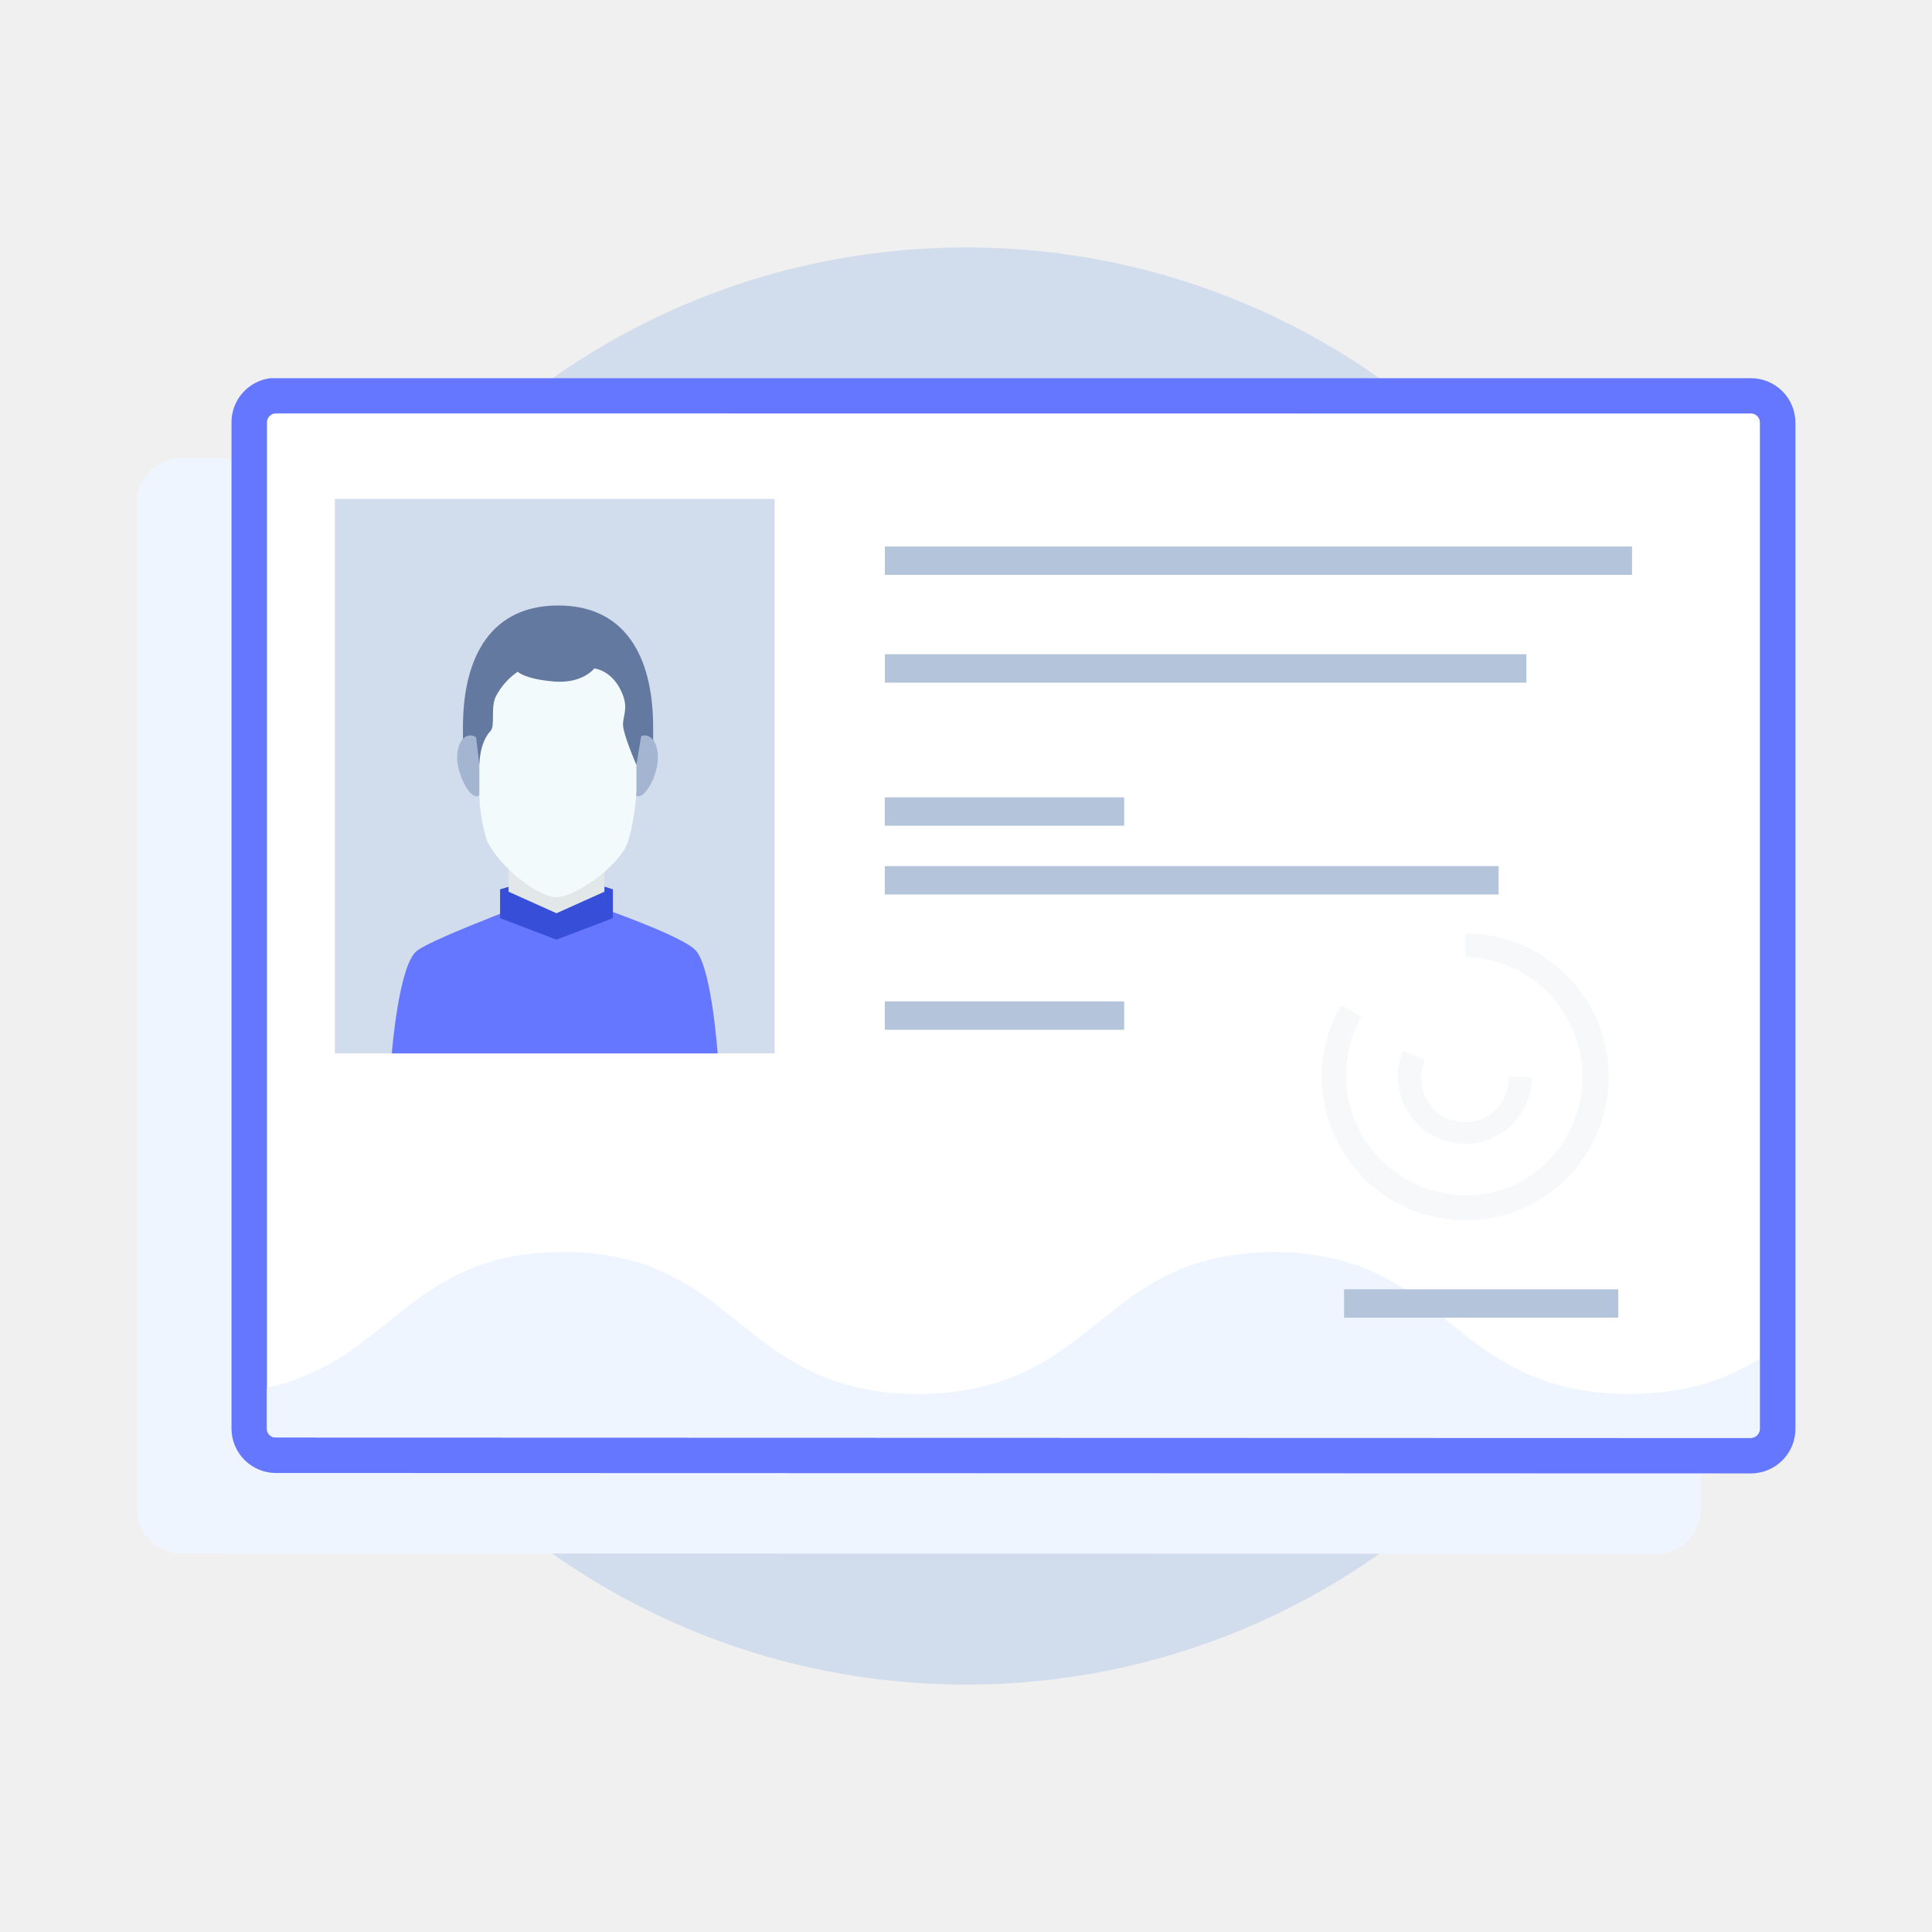
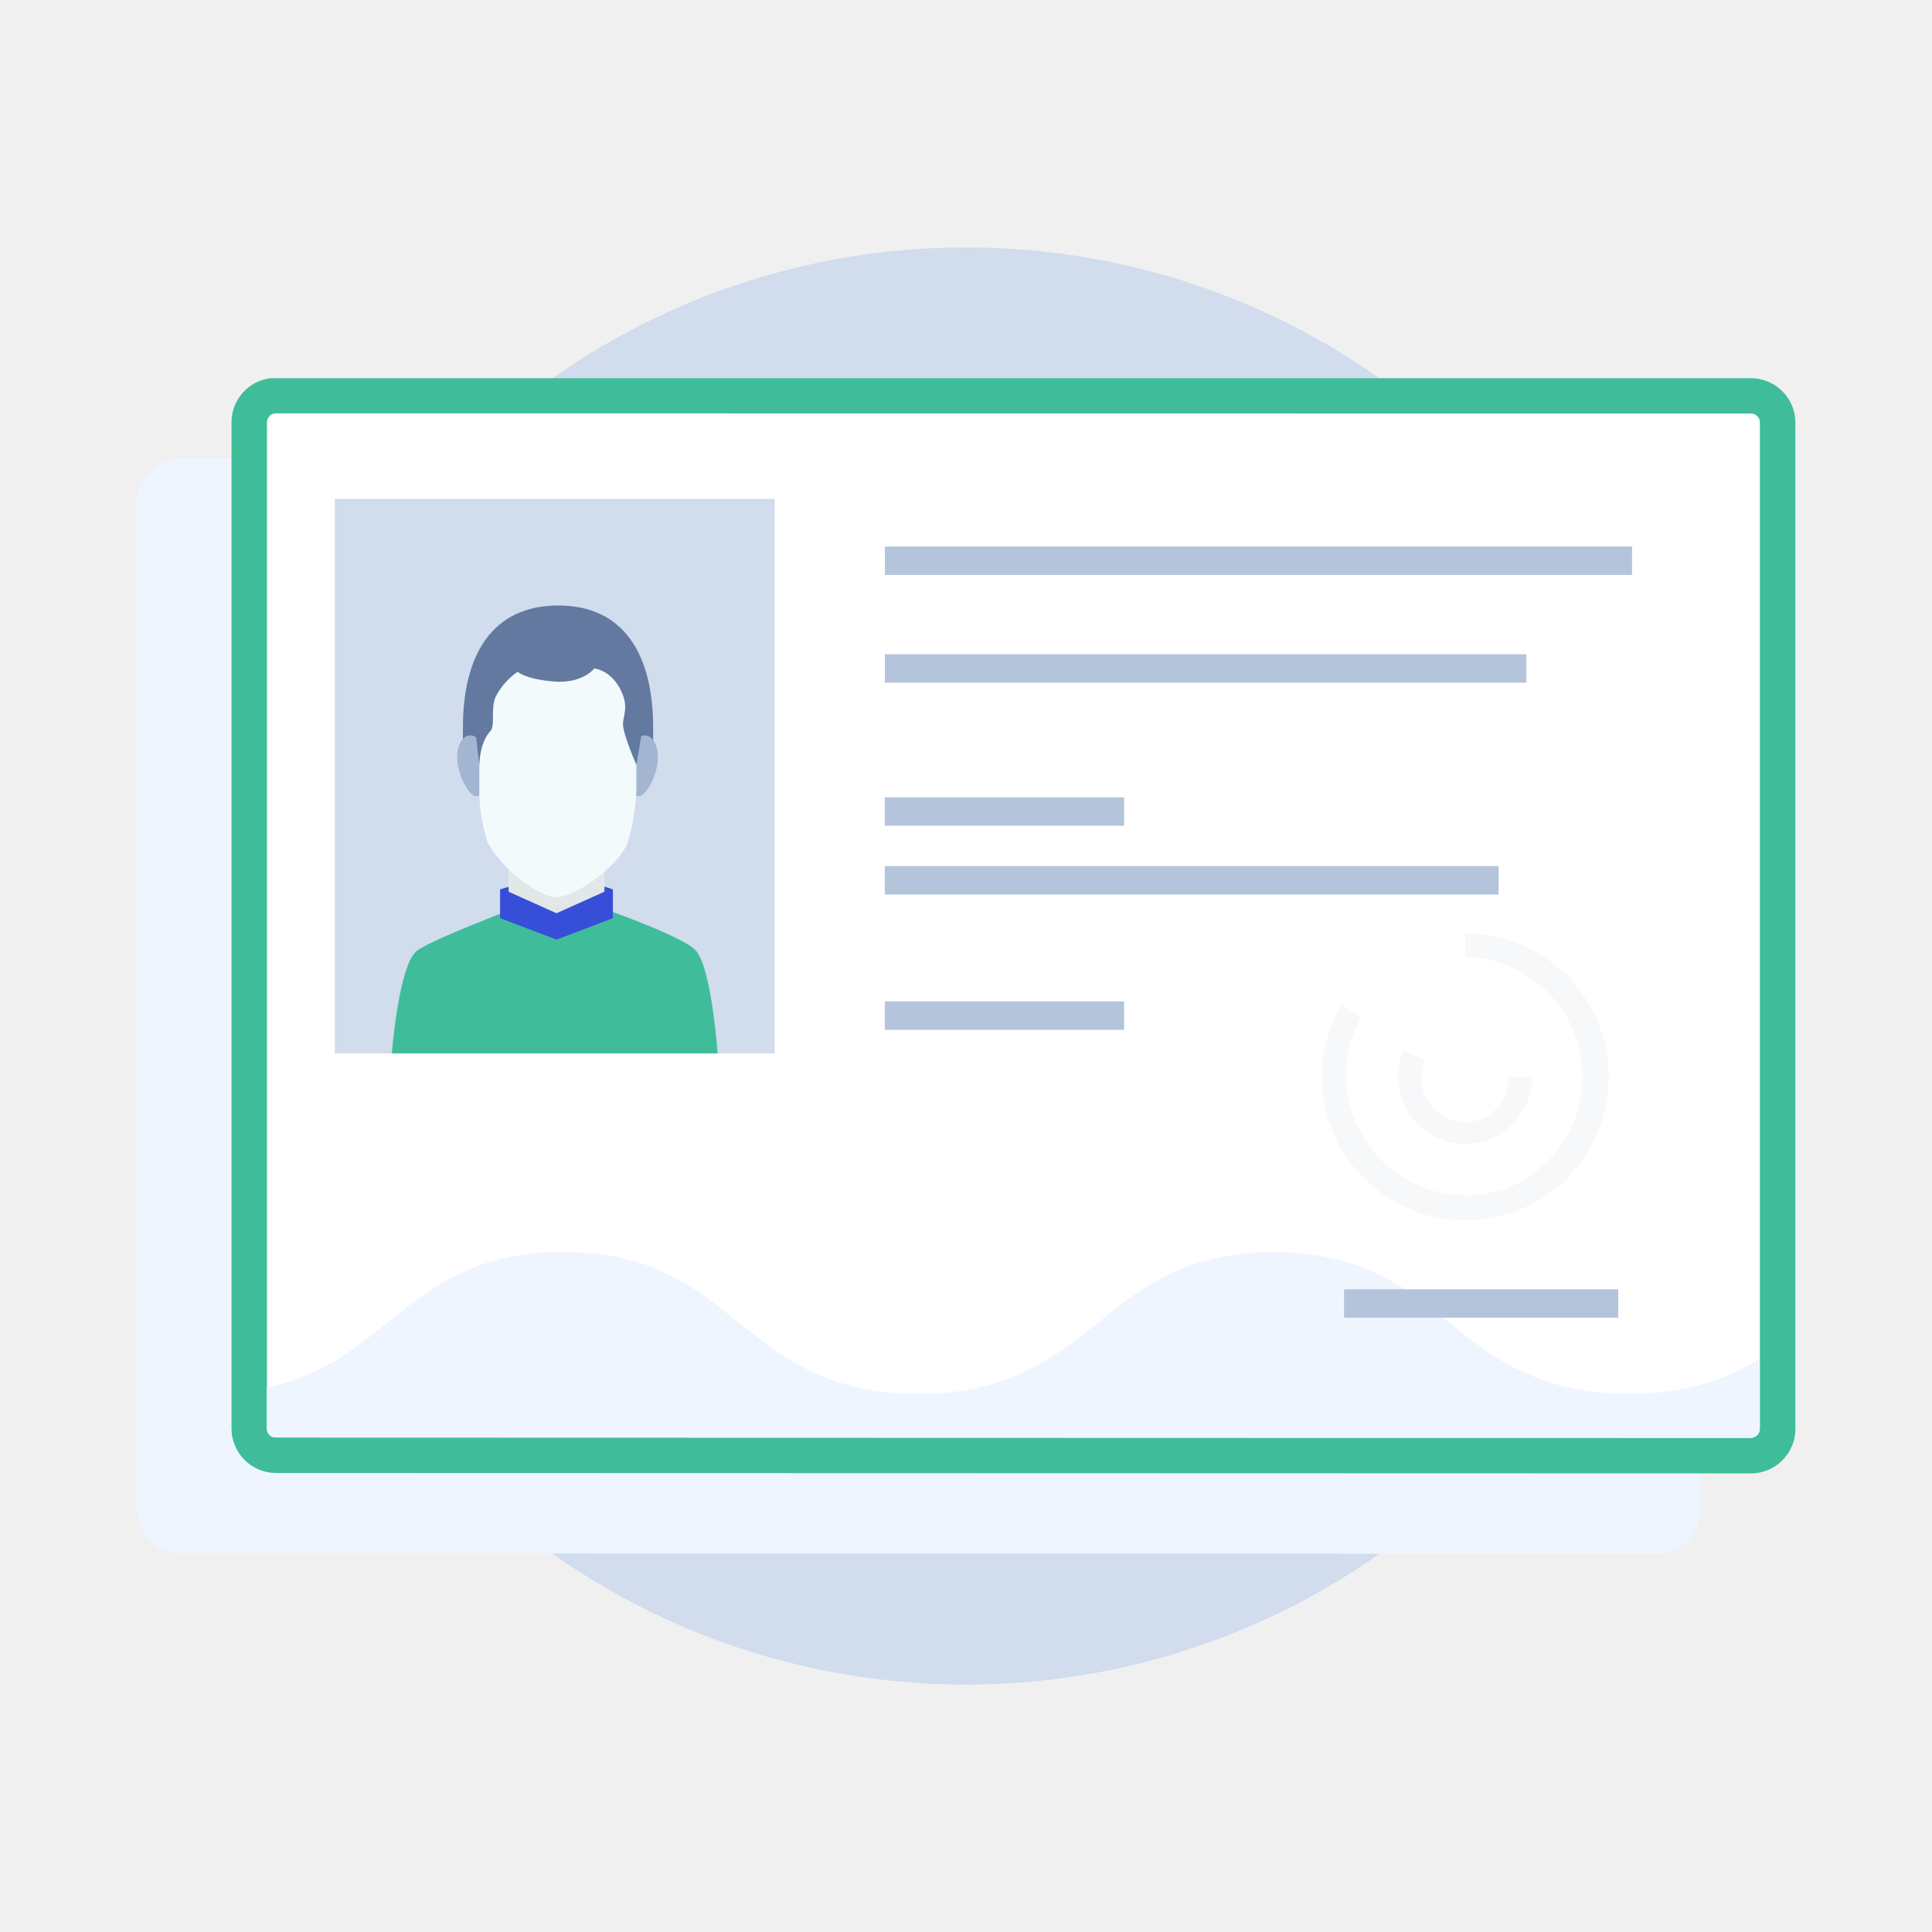
<svg xmlns="http://www.w3.org/2000/svg" id="id-front" data-name="ID Front" viewBox="0 0 285 285">
  <defs>
-     <style>.cls-frnt1{fill:#d1dced;}.cls-frnt2{fill:#eff5ff;}.cls-frnt3{fill:#6576ff;}.cls-frnt4{fill:#fff;}.cls-frnt5{opacity:0.1;}.cls-frnt6{fill:#a3b5d1;}.cls-frnt7{fill:#b4c4db;}.cls-frnt8{fill:#364ed8;}.cls-frnt9{fill:#e2e7e8;}.cls-frnt10{fill:#6479a0;}.cls-frnt11{fill:#f2fafc;}</style>
+     <style>.cls-frnt1{fill:#d1dced;}.cls-frnt2{fill:#eff5ff;}.cls-frnt3{fill:#3fbd9a;}.cls-frnt4{fill:#fff;}.cls-frnt5{opacity:0.1;}.cls-frnt6{fill:#a3b5d1;}.cls-frnt7{fill:#b4c4db;}.cls-frnt8{fill:#364ed8;}.cls-frnt9{fill:#e2e7e8;}.cls-frnt10{fill:#6479a0;}.cls-frnt11{fill:#f2fafc;}</style>
  </defs>
  <circle class="cls-frnt1" cx="142.5" cy="142.5" r="106" />
  <path class="cls-frnt2" d="M26.76,67.6a6.57,6.57,0,0,0-6.57,6.57l0,148.41a6.56,6.56,0,0,0,6.57,6.57l217.56.06a6.55,6.55,0,0,0,6.57-6.57l0-148.41a6.56,6.56,0,0,0-6.57-6.58Z" />
  <path class="cls-frnt3" d="M258.28,55.79H39.89a6.55,6.55,0,0,0-5.74,6.51l0,148.42a6.56,6.56,0,0,0,6.57,6.57l217.56.06a6.57,6.57,0,0,0,6.57-6.57l0-148.42a6.56,6.56,0,0,0-6.57-6.57Z" />
  <path class="cls-frnt4" d="M259.61,62.36l0,148.42a1.35,1.35,0,0,1-1.34,1.33l-217.56-.06a1.3,1.3,0,0,1-1.33-1.33l0-148.41a1.25,1.25,0,0,1,.32-.86,1.3,1.3,0,0,1,1-.47L258.28,61a1.33,1.33,0,0,1,1.06.52A1.32,1.32,0,0,1,259.61,62.36Z" />
  <g class="cls-frnt5">
    <path class="cls-frnt6" d="M216.15,180v-3.45a17.71,17.71,0,0,0,0-35.41v-3.46a21.16,21.16,0,0,1,0,42.32Z" />
    <path class="cls-frnt6" d="M216.15,168.74A9.9,9.9,0,0,1,207,155l3.19,1.35a6.28,6.28,0,0,0-.51,2.5,6.44,6.44,0,1,0,12.87,0H226A9.91,9.91,0,0,1,216.15,168.74Z" />
    <path class="cls-frnt6" d="M216.11,180a21.16,21.16,0,0,1-18.29-31.74l3,1.73a17.71,17.71,0,0,0,30.67,17.71l3,1.72A21.17,21.17,0,0,1,216.11,180Z" />
  </g>
  <path class="cls-frnt2" d="M259.58,200.42v10.36a1.35,1.35,0,0,1-1.34,1.33l-217.56-.06a1.3,1.3,0,0,1-1.33-1.33v-6l.43-.1a35.31,35.31,0,0,0,13.33-6.39c.58-.42,1.14-.85,1.7-1.28.83-.64,1.65-1.29,2.45-1.94s1.6-1.28,2.4-1.9a39.81,39.81,0,0,1,10.85-6.4,35.85,35.85,0,0,1,12.57-2,36.08,36.08,0,0,1,12.57,2,40,40,0,0,1,10.84,6.41c.81.63,1.6,1.27,2.4,1.9s1.63,1.3,2.46,1.94c.55.44,1.12.86,1.7,1.28.17.14.34.26.53.39a37.82,37.82,0,0,0,3.82,2.46,31.91,31.91,0,0,0,7.49,3.17,38.53,38.53,0,0,0,10.6,1.37,39.49,39.49,0,0,0,9.11-1,33.83,33.83,0,0,0,11.45-5.08c.64-.42,1.27-.86,1.88-1.31a0,0,0,0,0,0,0c.56-.42,1.14-.84,1.69-1.27l2.46-1.94,2.42-1.91a39.7,39.7,0,0,1,10.84-6.4,39.62,39.62,0,0,1,25.13,0,40.21,40.21,0,0,1,10.85,6.4l2.41,1.91c.8.65,1.62,1.3,2.45,1.94.55.44,1.12.87,1.69,1.28a35.49,35.49,0,0,0,13.32,6.4,42.67,42.67,0,0,0,18.23,0A33.07,33.07,0,0,0,259.58,200.42Z" />
  <rect class="cls-frnt1" x="49.39" y="73.6" width="64.88" height="81.79" />
  <rect class="cls-frnt7" x="130.53" y="80.62" width="110.22" height="4.19" />
  <rect class="cls-frnt7" x="130.53" y="96.51" width="94.63" height="4.19" />
  <rect class="cls-frnt7" x="130.52" y="117.62" width="35.31" height="4.19" />
  <rect class="cls-frnt7" x="130.52" y="147.72" width="35.31" height="4.19" />
  <rect class="cls-frnt7" x="198.27" y="190.19" width="40.45" height="4.19" />
  <rect class="cls-frnt7" x="130.52" y="127.76" width="90.55" height="4.19" />
  <path class="cls-frnt3" d="M102.68,140.26c-2.31-2.69-20.59-8.61-20.59-8.61s-17.9,6.55-20.59,8.61-3.7,15.14-3.7,15.14h48.06S105,143,102.68,140.26Z" />
  <path class="cls-frnt8" d="M90.41,135.44l-8.32,3.17-8.32-3.17v-4.25a28.58,28.58,0,0,1,8.53-1.33,24.28,24.28,0,0,1,8.11,1.33Z" />
  <polygon class="cls-frnt9" points="89.16 131.54 82.09 134.72 75.02 131.54 75.02 125.96 89.16 125.96 89.16 131.54" />
  <path class="cls-frnt10" d="M96.35,115v-7.68c0-10.75-4.31-18-14-18s-14.06,7.22-14.06,18V115a41.72,41.72,0,0,0,4.11-4c.88-1-2.14-6.51-1.22-8.82a12.56,12.56,0,0,1,4-4.81s1.19,1.37,6.42,1.85,7.24-2.47,7.24-2.47.45,12.28,1.65,13.89A12.14,12.14,0,0,0,96.35,115Z" />
  <path class="cls-frnt6" d="M97.05,111.78c0,2.39-1.69,5.68-2.84,5.68s-2.06-1.94-2.06-4.33a5.15,5.15,0,0,1,2.06-4.33C95.32,107.93,97.05,108.8,97.05,111.78Z" />
  <path class="cls-frnt6" d="M67.44,111.78c0,2.39,1.69,5.68,2.84,5.68s2.07-1.94,2.07-4.33a5.13,5.13,0,0,0-2.07-4.33C69.17,107.93,67.44,108.8,67.44,111.78Z" />
  <path class="cls-frnt11" d="M82.3,92.83c-8,0-11.59,5.63-11.59,14v10.51a24.63,24.63,0,0,0,1.15,6.74c1.91,3.92,7.54,8.27,10.21,8.27s9-4.3,10.51-8a31.85,31.85,0,0,0,1.3-7.65v-9.84C93.88,98.46,90.33,92.83,82.3,92.83Z" />
  <path class="cls-frnt10" d="M93.88,112.84l.72-4.36c.51-9.91-4.27-17.23-12.3-17.23s-12.41,8.38-12.1,17.23l.51,4.36s0-3.27,1.64-5c.73-.78,0-3.2.74-5a10,10,0,0,1,3.28-3.75s1,1.07,5.29,1.44,6-1.92,6-1.92,2.64.2,4.09,3.59c.94,2.18.22,3.19.15,4.57S93.88,112.84,93.88,112.84Z" />
</svg>
